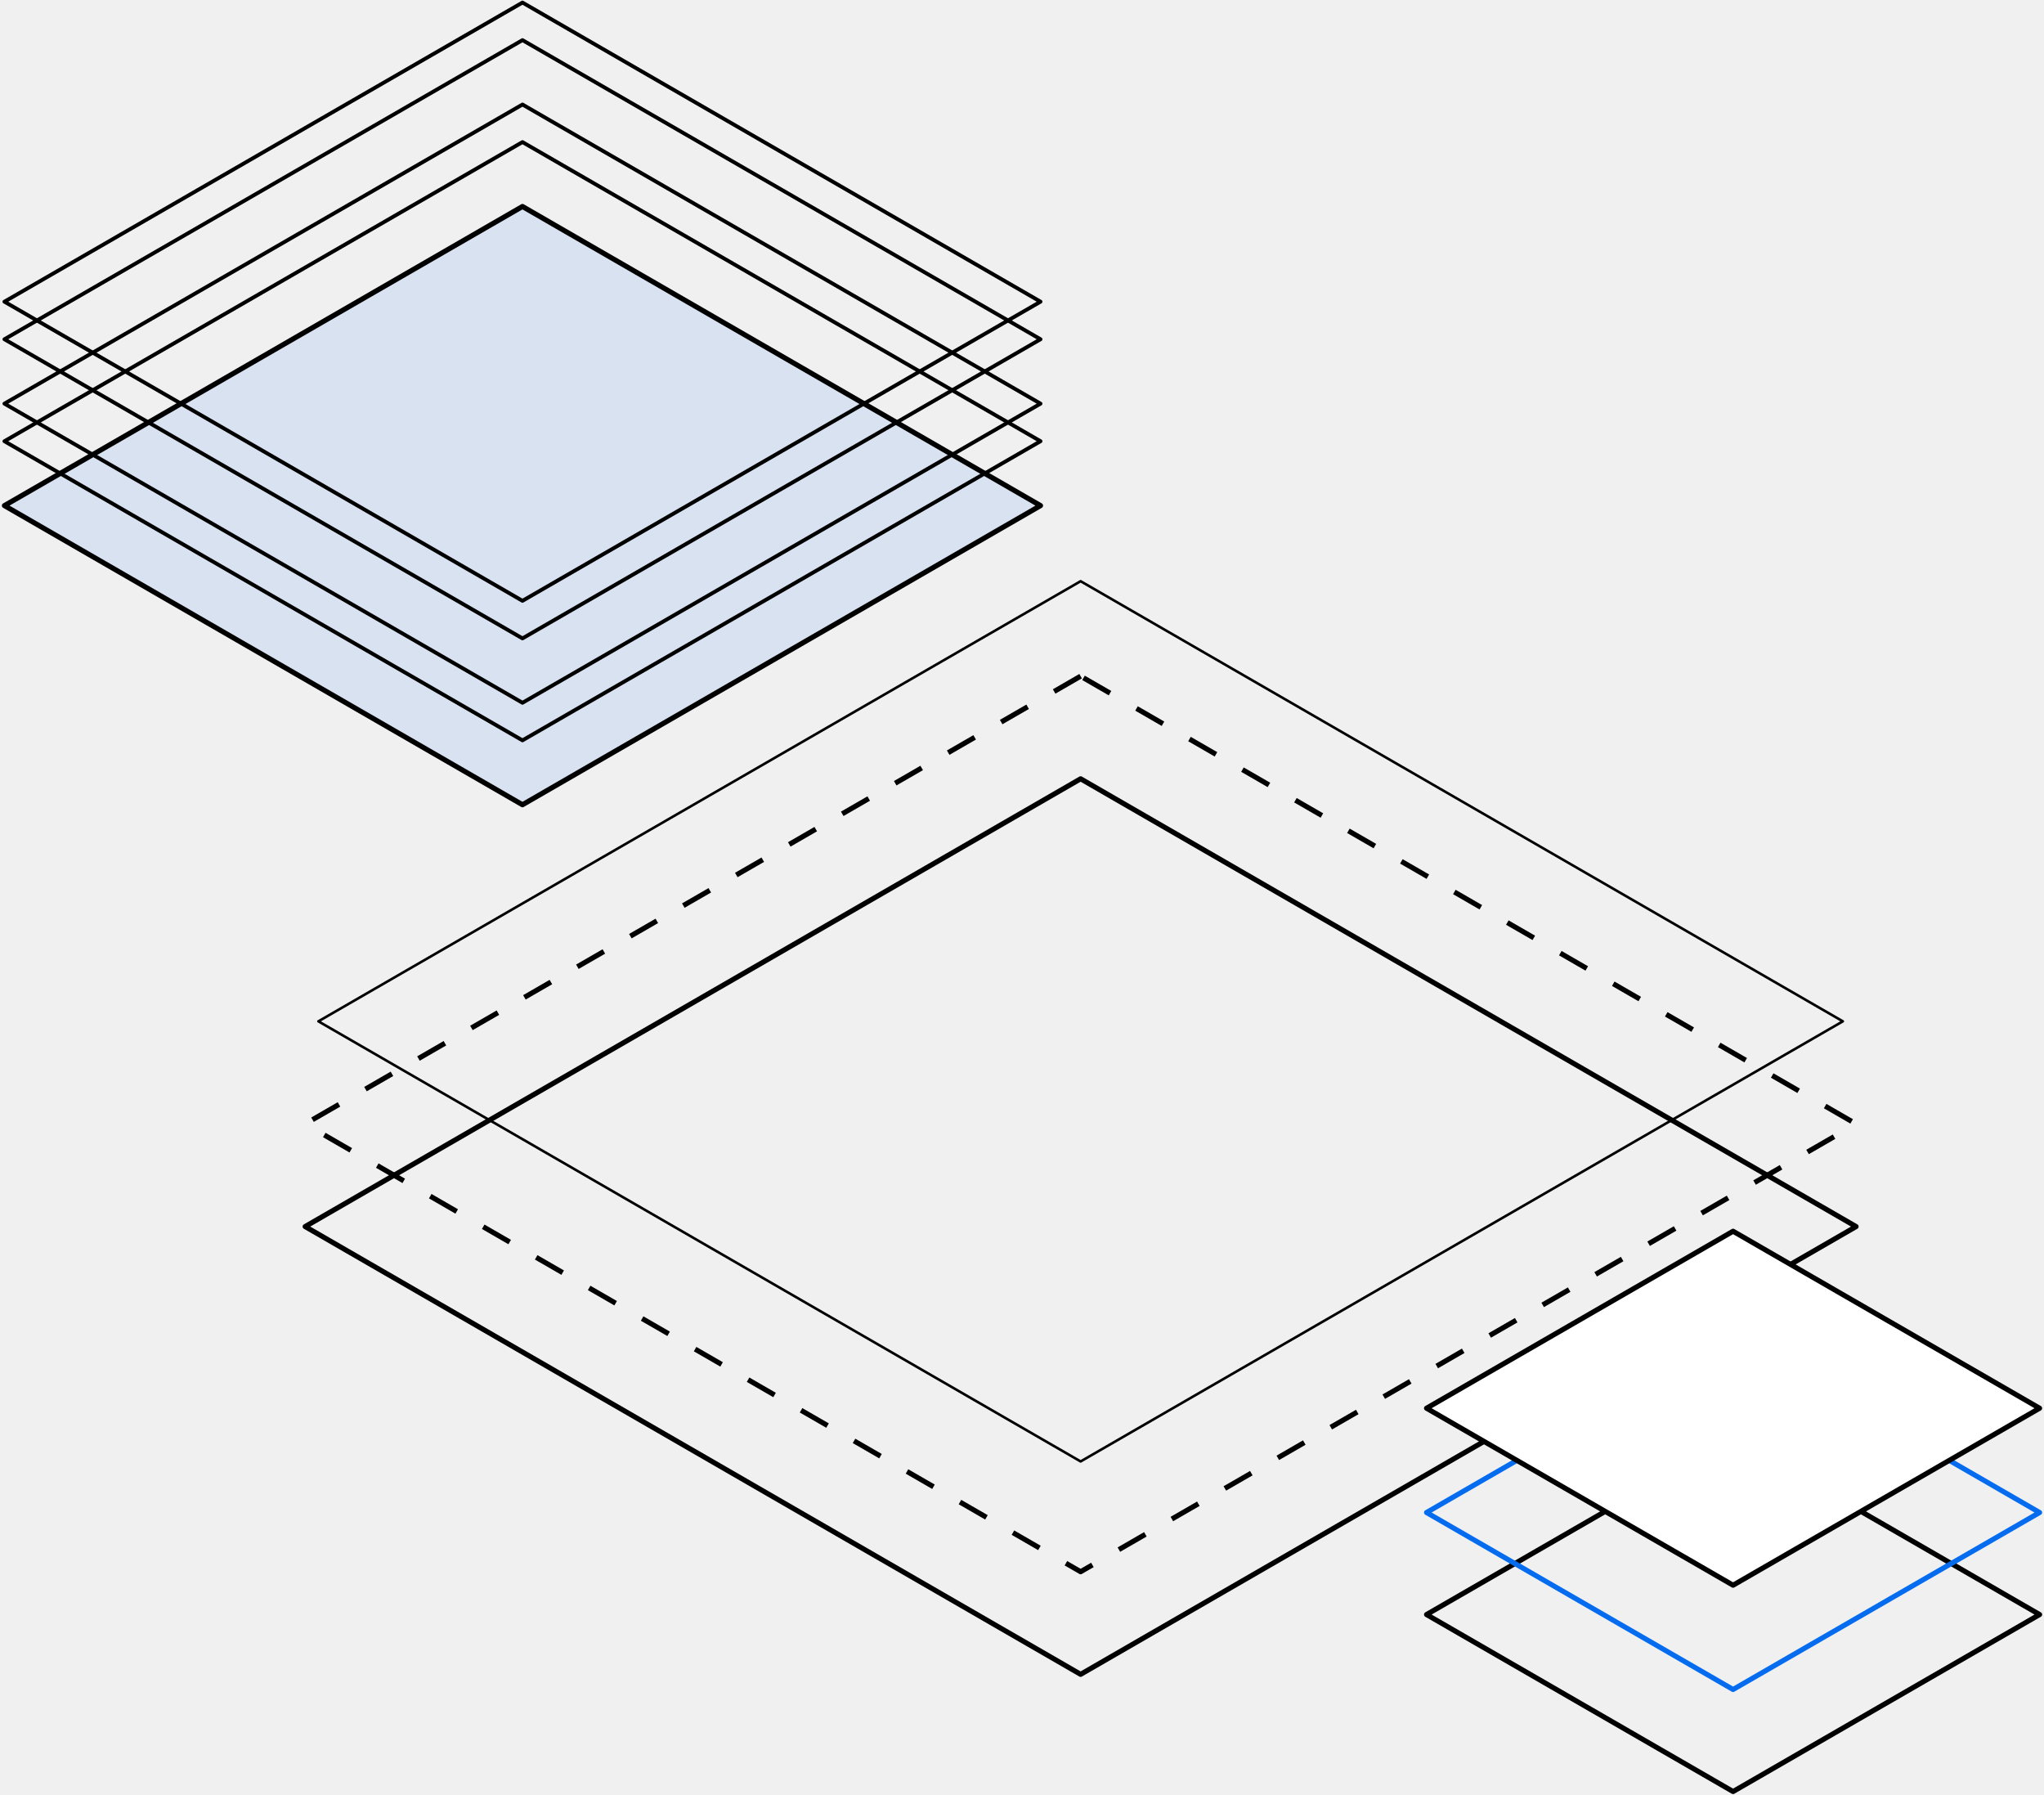
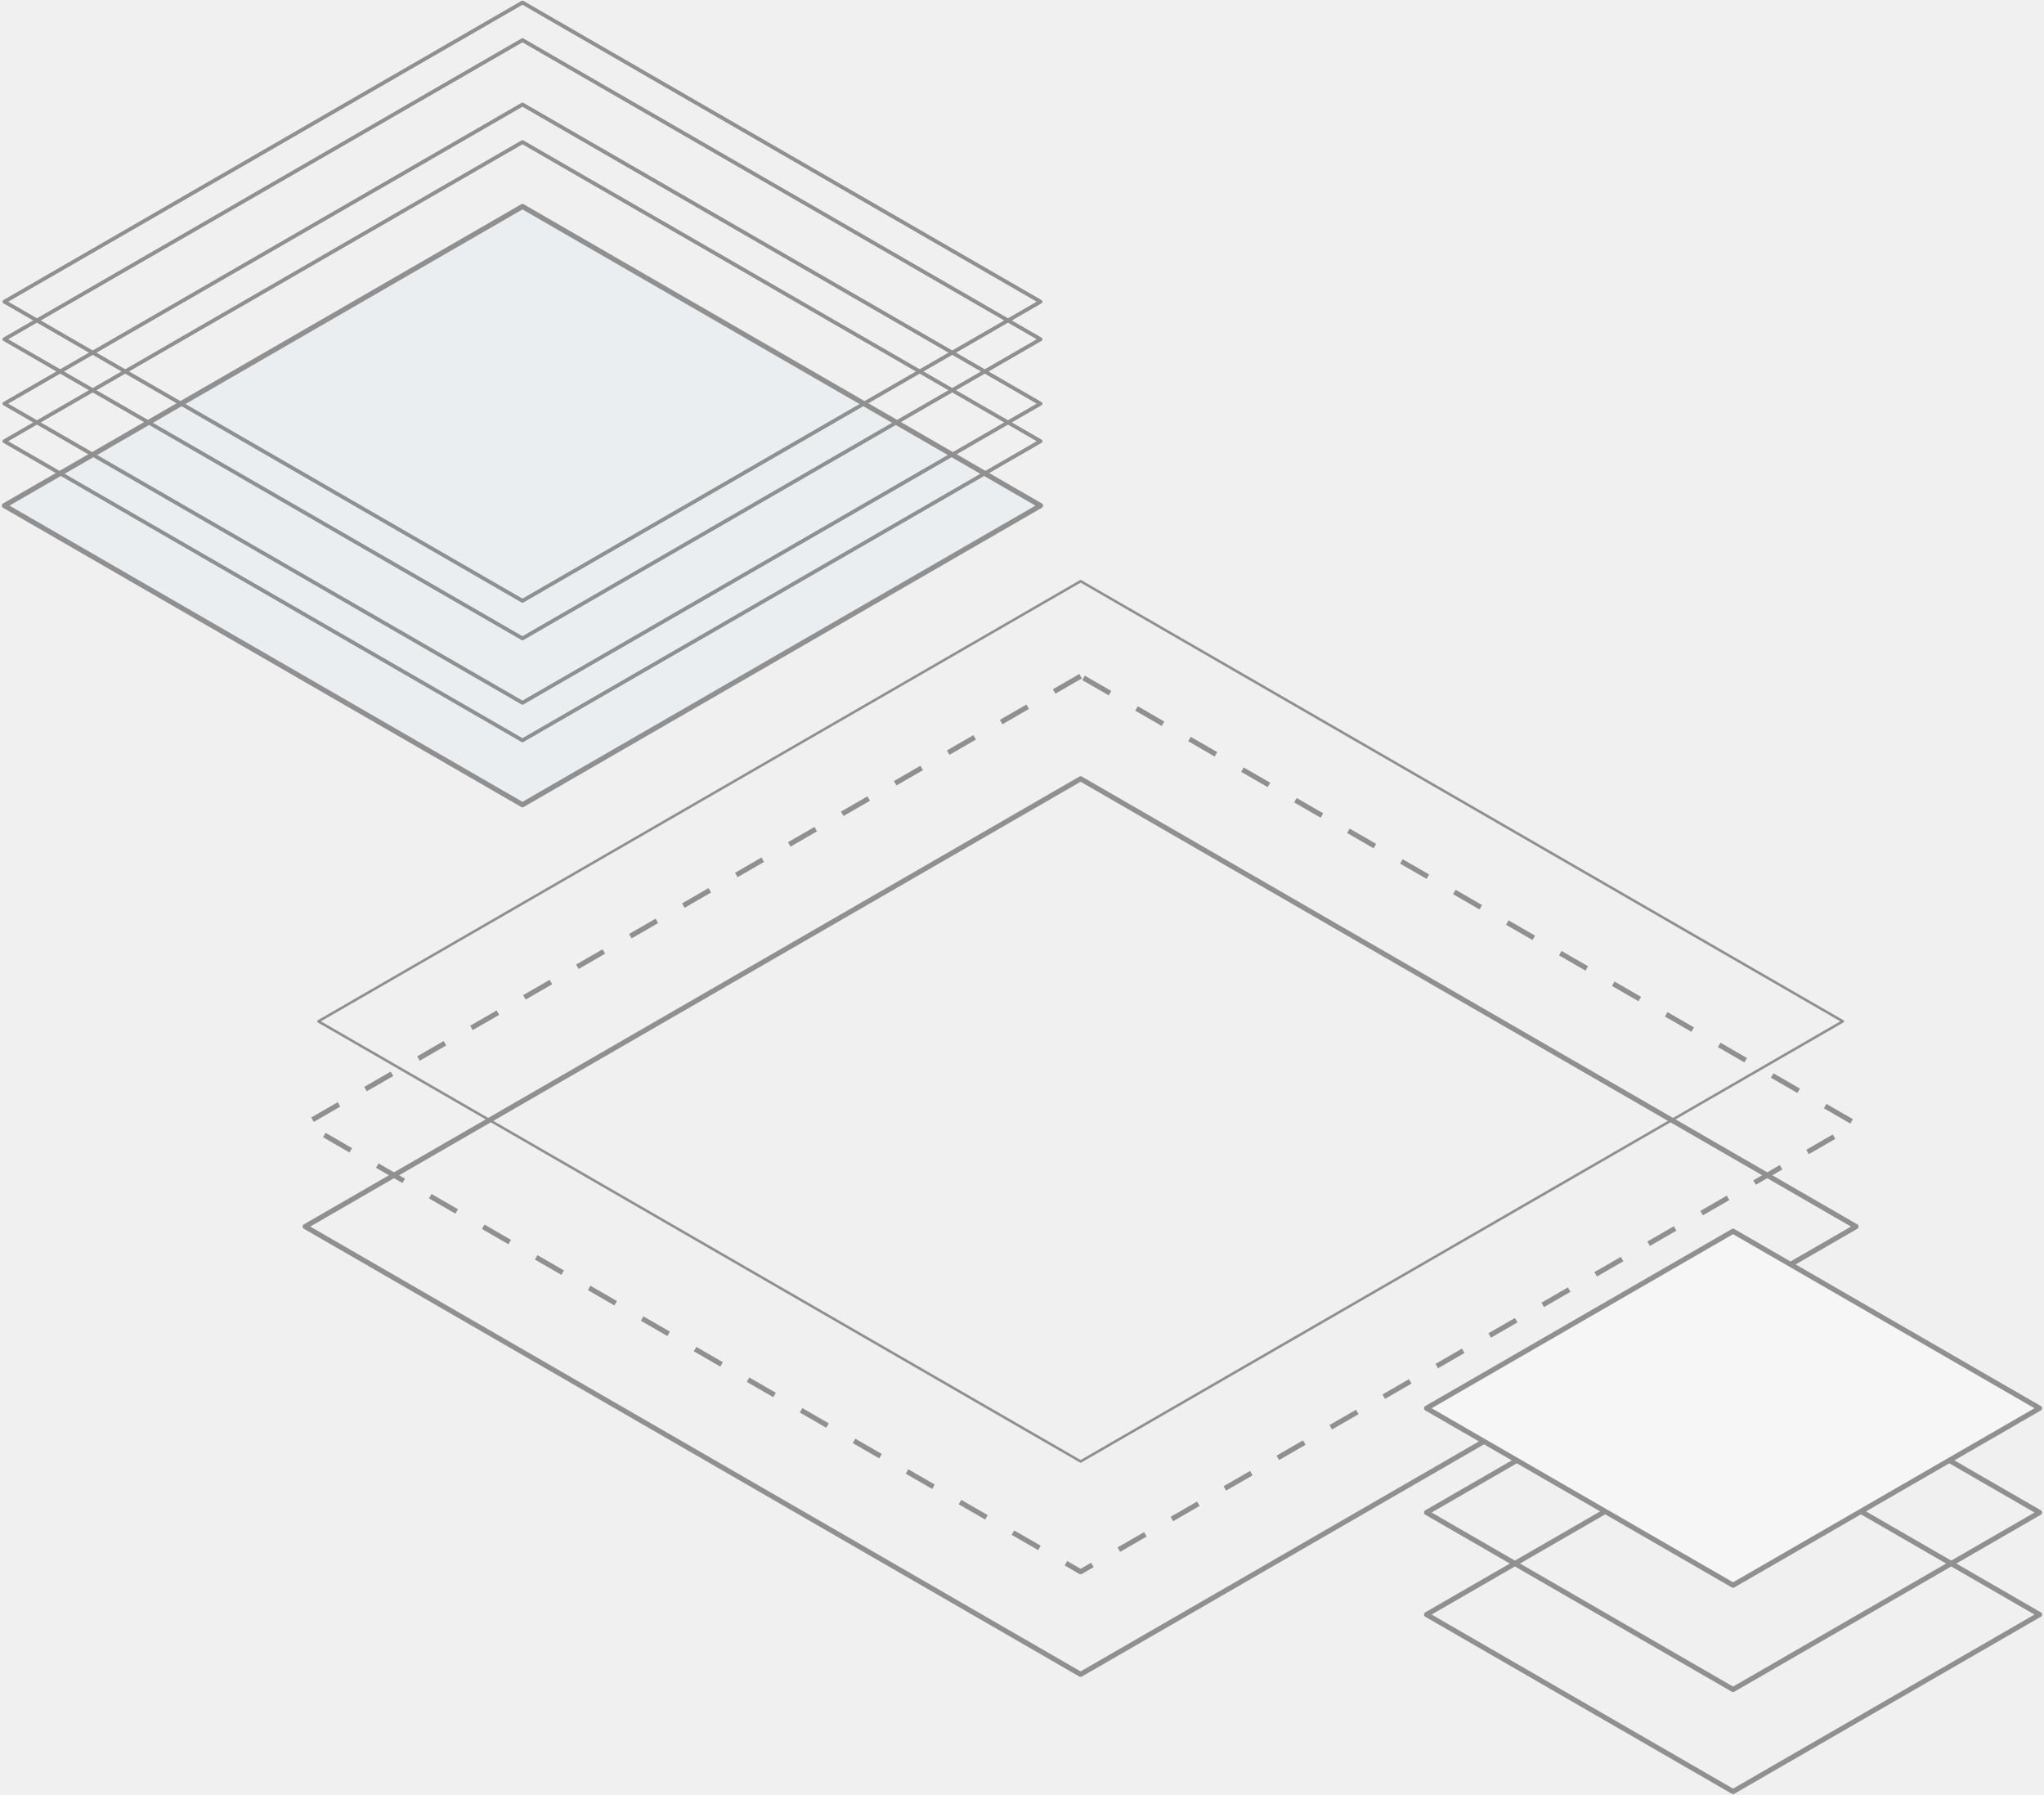
<svg xmlns="http://www.w3.org/2000/svg" width="401" height="352" viewBox="0 0 401 352" fill="none">
-   <g clip-path="url(#clip0_1_2)">
+   <g opacity="0.4" clip-path="url(#clip0_1_2)">
    <path d="M212 132.628L59.866 220.455L212 308.282L364.133 220.455L212 132.628Z" stroke="black" stroke-linejoin="round" stroke-dasharray="6 6" />
    <path d="M212 114L62.464 200.327L212 286.654L361.535 200.327L212 114Z" stroke="black" stroke-width="0.5" stroke-linejoin="round" />
    <path d="M212 152.756L59.866 240.583L212 328.41L364.133 240.583L212 152.756Z" stroke="black" stroke-linejoin="round" />
-     <path d="M102.5 40.5L0.866 99.173L102.5 157.846L204.134 99.173L102.5 40.5Z" fill="#056CF0" fill-opacity="0.1" stroke="black" stroke-linejoin="round" />
+     <path d="M102.5 40.5L0.866 99.173L102.5 157.846L204.134 99.173L102.5 40.5Z" fill="#E3ECF1" stroke="black" stroke-linejoin="round" />
    <path d="M102.5 20.5L0.866 79.173L102.5 137.846L204.134 79.173L102.5 20.5Z" stroke="black" stroke-width="0.75" stroke-linejoin="round" />
    <path d="M102.5 27.869L0.866 86.543L102.5 145.216L204.134 86.543L102.5 27.869Z" stroke="black" stroke-width="0.75" stroke-linejoin="round" />
    <path d="M102.5 0.5L0.866 59.173L102.5 117.846L204.134 59.173L102.5 0.5Z" stroke="black" stroke-width="0.75" stroke-linejoin="round" />
    <path d="M102.5 7.869L0.866 66.543L102.5 125.216L204.134 66.543L102.5 7.869Z" stroke="black" stroke-width="0.75" stroke-linejoin="round" />
    <path d="M340 281.969L279.866 316.684L340 351.399L400.134 316.684L340 281.969Z" stroke="black" stroke-linejoin="round" />
-     <path d="M340 261.954L279.866 296.669L340 331.384L400.134 296.669L340 261.954Z" stroke="#056CF0" stroke-linejoin="round" />
+     <path d="M340 261.954L279.866 296.669L340 331.384L400.134 296.669L340 261.954Z" stroke="black" stroke-linejoin="round" />
    <path d="M340 241.5L279.866 276.215L340 310.93L400.134 276.215L340 241.5Z" fill="white" stroke="black" stroke-linejoin="round" />
  </g>
  <defs>
    <clipPath id="clip0_1_2">
      <rect width="401" height="352" fill="white" />
    </clipPath>
  </defs>
</svg>
